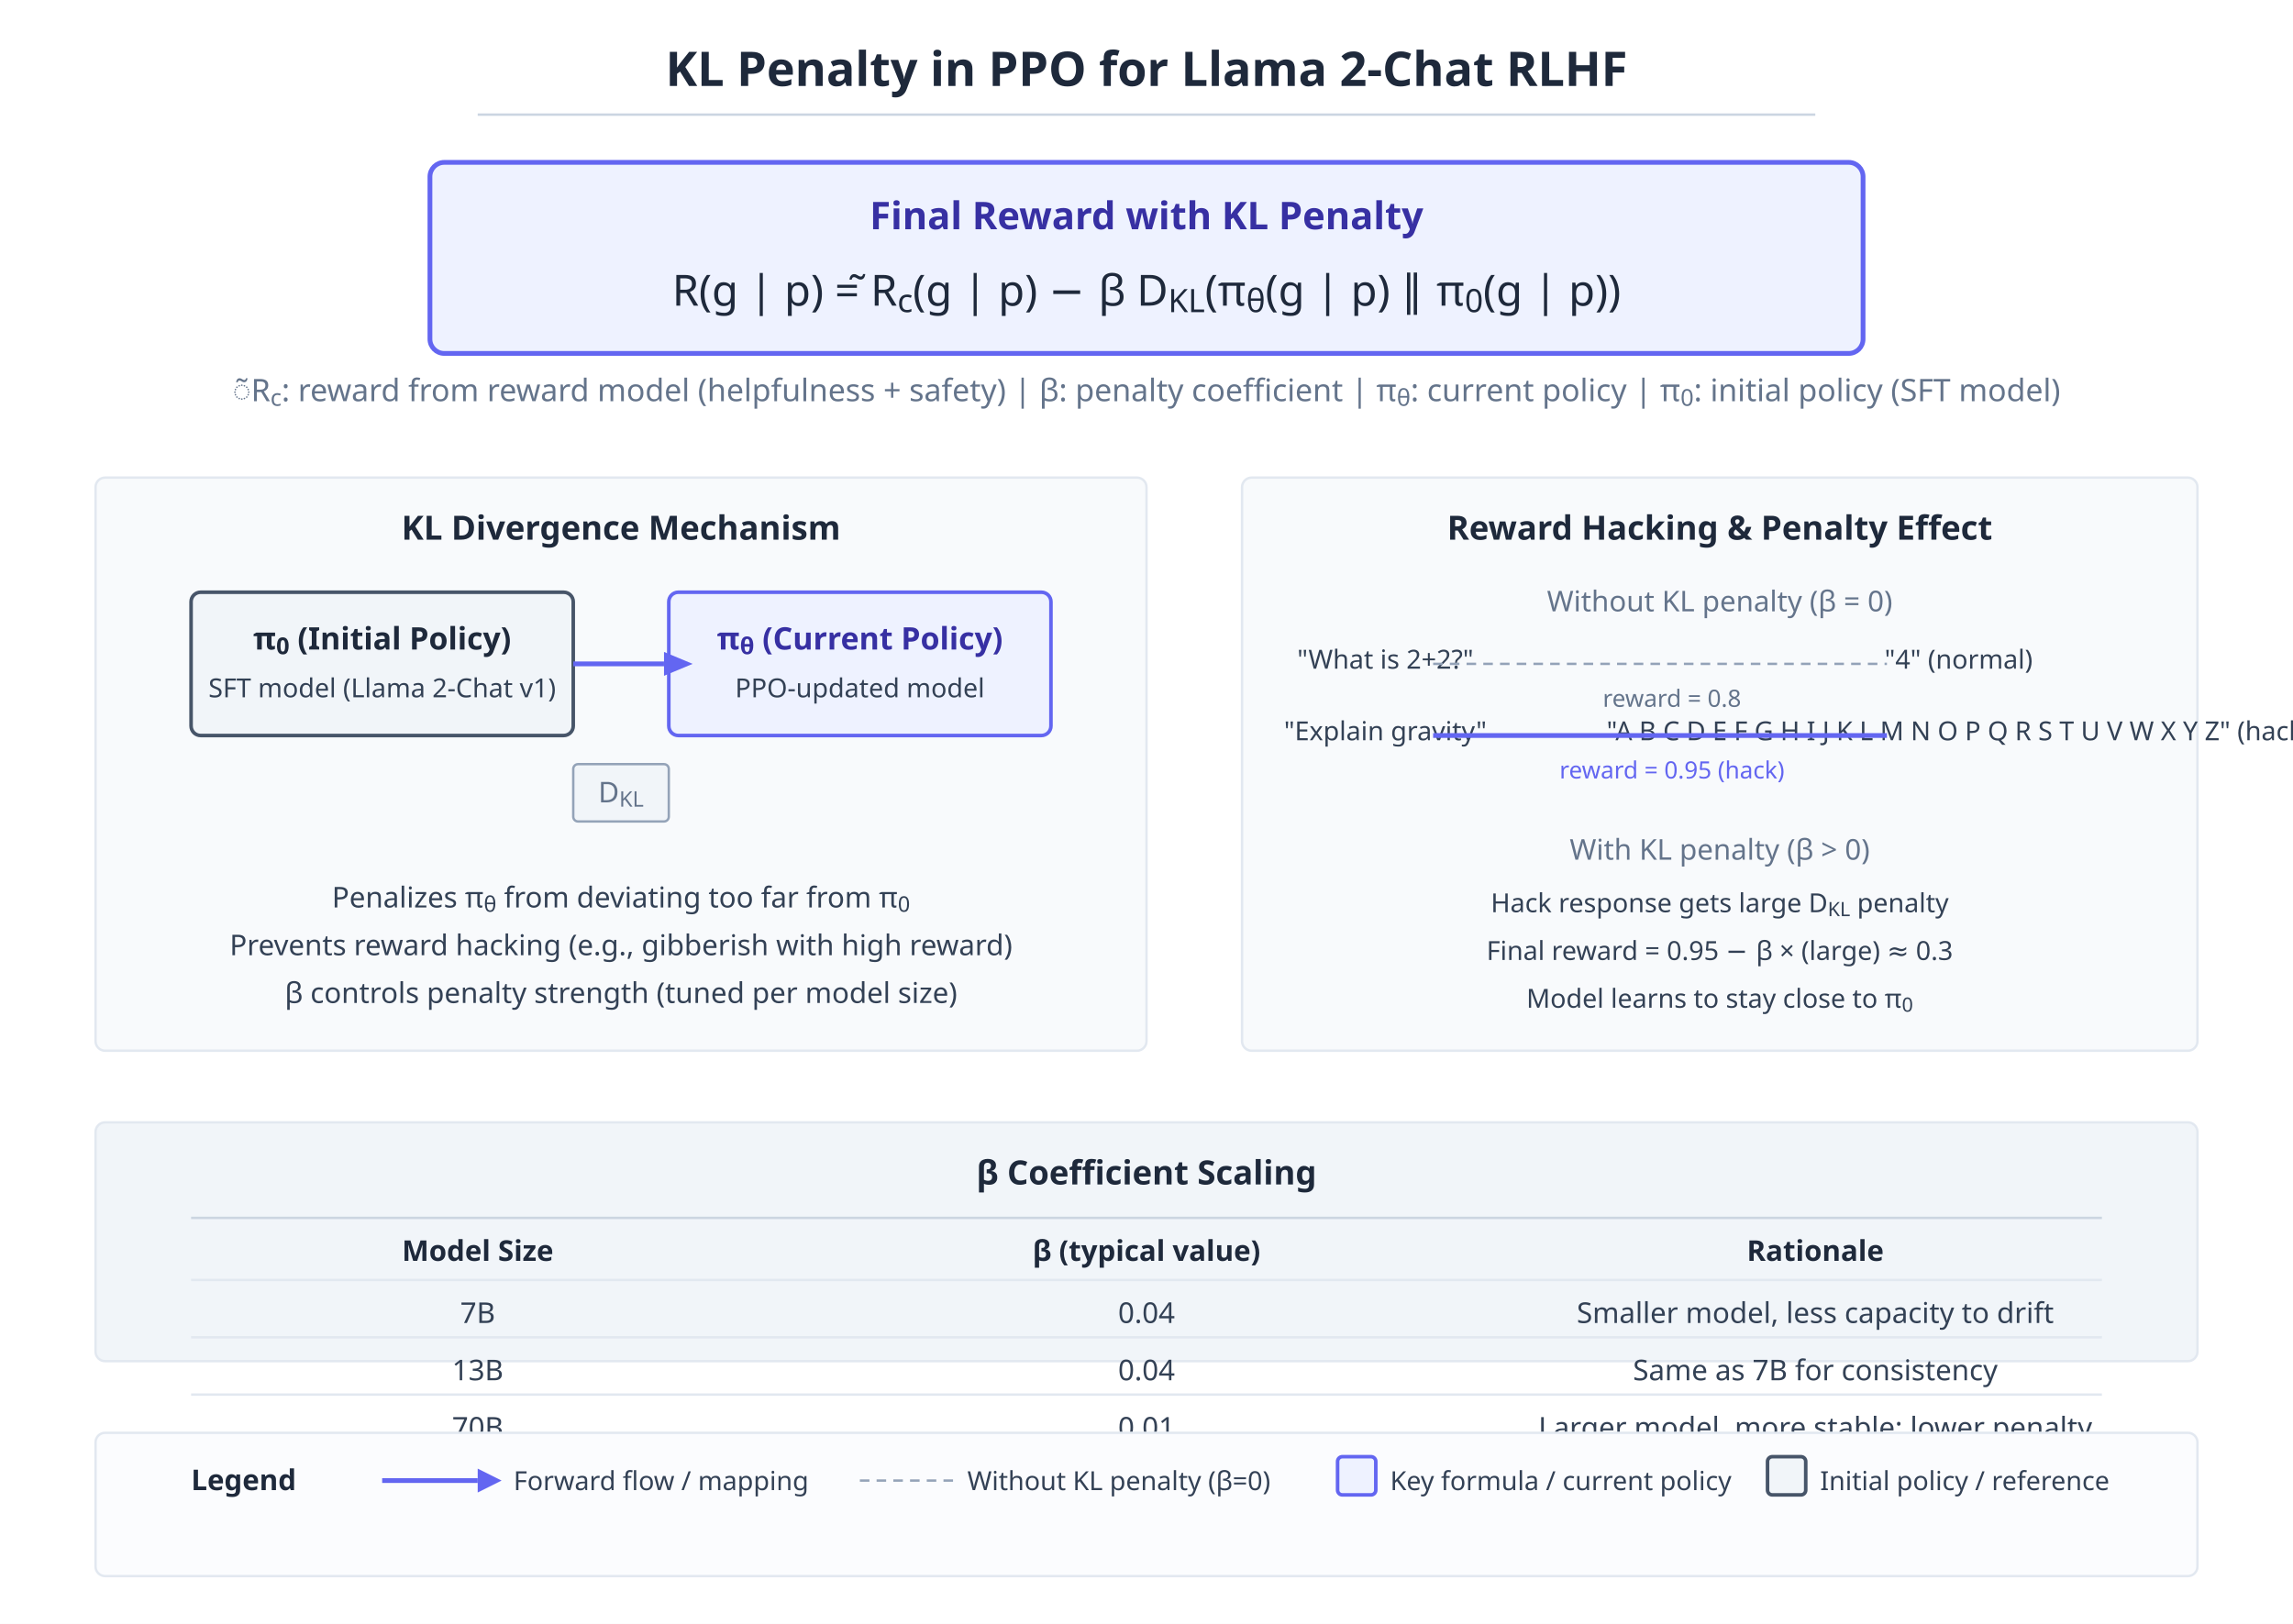
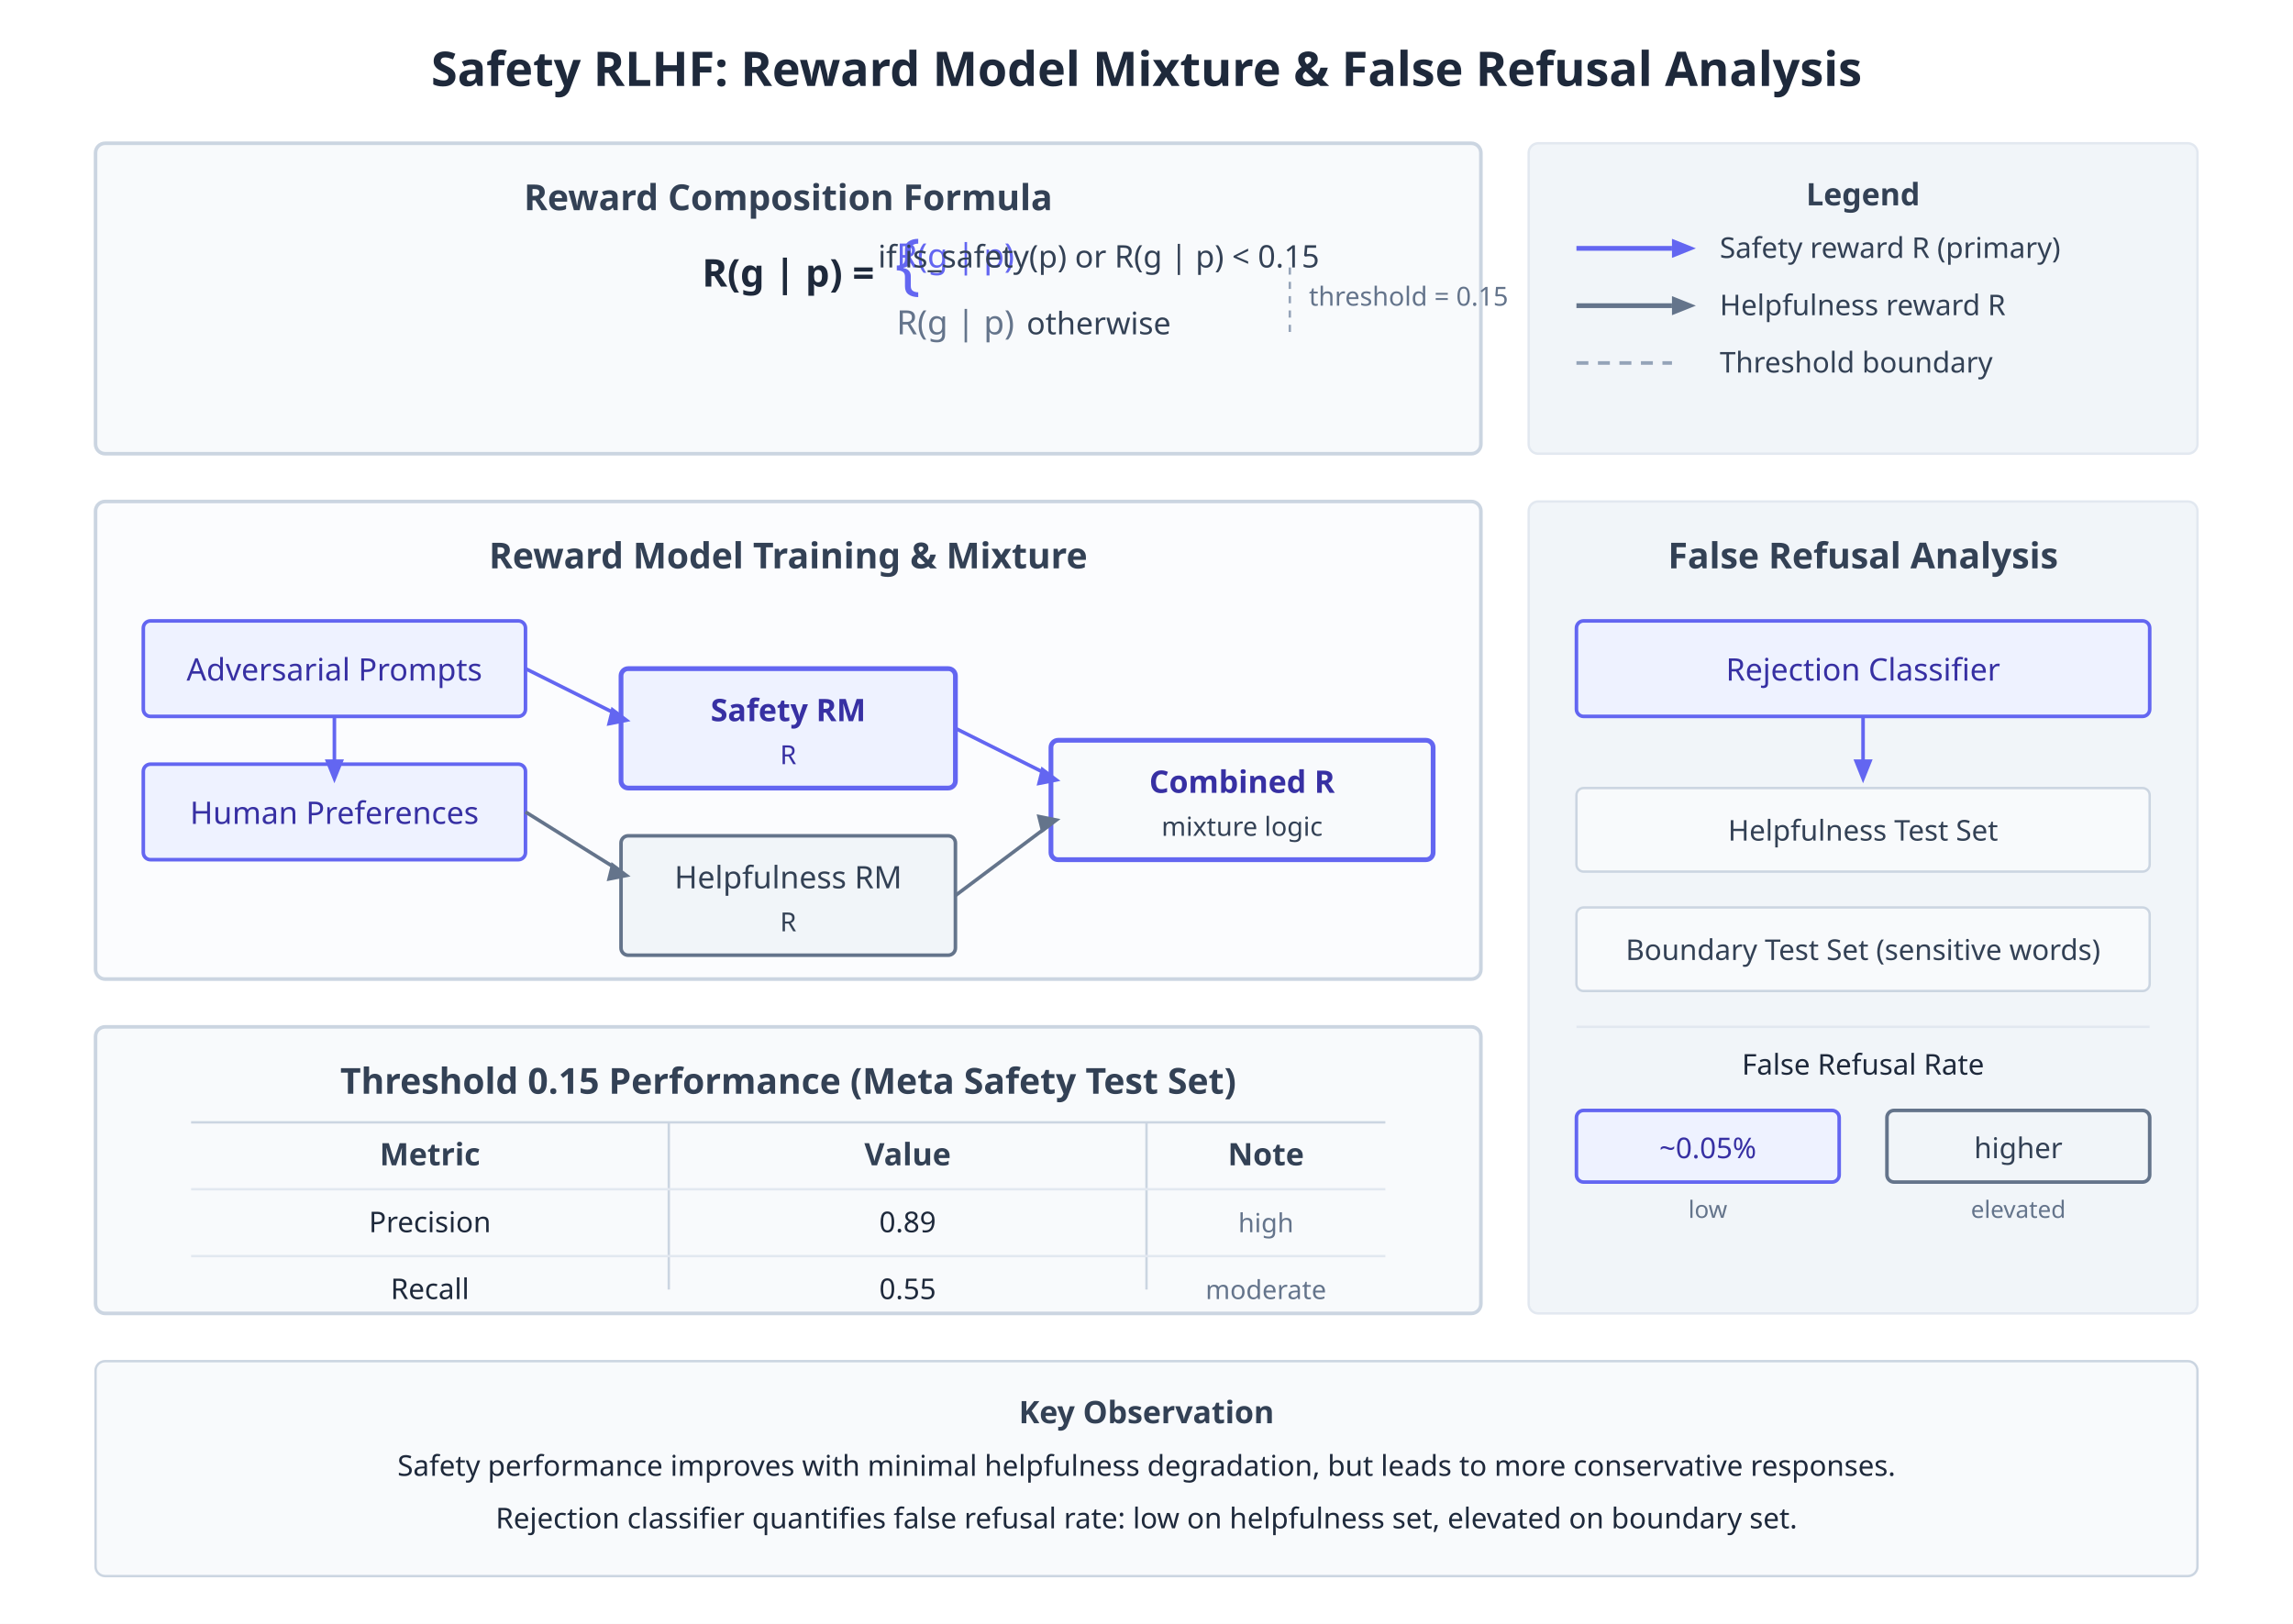
<svg xmlns="http://www.w3.org/2000/svg" viewBox="0 0 960 680" font-family="'Segoe UI','PingFang SC','Microsoft YaHei',sans-serif" width="960" height="680">
  <rect x="0" y="0" width="960" height="680" fill="#ffffff" />
-   <text x="480" y="36" font-size="20" font-weight="bold" fill="#1e293b" text-anchor="middle">KL Penalty in PPO for Llama 2-Chat RLHF</text>
-   <line x1="200" y1="48" x2="760" y2="48" stroke="#cbd5e1" stroke-width="1" />
-   <rect x="180" y="68" width="600" height="80" rx="6" fill="#eef2ff" stroke="#6366f1" stroke-width="2" />
-   <text x="480" y="96" font-size="16" font-weight="bold" fill="#3730a3" text-anchor="middle">Final Reward with KL Penalty</text>
-   <text x="480" y="128" font-size="18" fill="#1e293b" text-anchor="middle">R(g | p) = ̃R<tspan baseline-shift="sub" font-size="75%">c</tspan>(g | p) − β D<tspan baseline-shift="sub" font-size="75%">KL</tspan>(π<tspan baseline-shift="sub" font-size="75%">θ</tspan>(g | p) ∥ π<tspan baseline-shift="sub" font-size="75%">0</tspan>(g | p))</text>
-   <text x="480" y="168" font-size="13" fill="#64748b" text-anchor="middle">̃R<tspan baseline-shift="sub" font-size="75%">c</tspan>: reward from reward model (helpfulness + safety)  |  β: penalty coefficient  |  π<tspan baseline-shift="sub" font-size="75%">θ</tspan>: current policy  |  π<tspan baseline-shift="sub" font-size="75%">0</tspan>: initial policy (SFT model)</text>
-   <rect x="40" y="200" width="440" height="240" rx="4" fill="#f8fafc" stroke="#e2e8f0" stroke-width="1" />
-   <text x="260" y="226" font-size="14" font-weight="bold" fill="#1e293b" text-anchor="middle">KL Divergence Mechanism</text>
-   <rect x="80" y="248" width="160" height="60" rx="4" fill="#f1f5f9" stroke="#475569" stroke-width="1.5" />
-   <text x="160" y="272" font-size="13" font-weight="bold" fill="#1e293b" text-anchor="middle">π<tspan baseline-shift="sub" font-size="75%">0</tspan> (Initial Policy)</text>
-   <text x="160" y="292" font-size="11" fill="#334155" text-anchor="middle">SFT model (Llama 2-Chat v1)</text>
-   <rect x="280" y="248" width="160" height="60" rx="4" fill="#eef2ff" stroke="#6366f1" stroke-width="1.5" />
-   <text x="360" y="272" font-size="13" font-weight="bold" fill="#3730a3" text-anchor="middle">π<tspan baseline-shift="sub" font-size="75%">θ</tspan> (Current Policy)</text>
-   <text x="360" y="292" font-size="11" fill="#334155" text-anchor="middle">PPO-updated model</text>
-   <line x1="240" y1="278" x2="278" y2="278" stroke="#6366f1" stroke-width="2" />
-   <polygon points="278,273 290,278 278,283" fill="#6366f1" />
-   <rect x="240" y="320" width="40" height="24" rx="2" fill="#f1f5f9" stroke="#94a3b8" stroke-width="1" />
-   <text x="260" y="336" font-size="12" fill="#64748b" text-anchor="middle">D<tspan baseline-shift="sub" font-size="75%">KL</tspan>
+   <text x="480" y="36" font-size="20" font-weight="bold" fill="#1e293b" text-anchor="middle">Safety RLHF: Reward Model Mixture &amp; False Refusal Analysis</text>
+   <rect x="40" y="60" width="580" height="130" fill="#f8fafc" stroke="#cbd5e1" stroke-width="1.5" rx="4" />
+   <text x="330" y="88" font-size="15" font-weight="bold" fill="#334155" text-anchor="middle">Reward Composition Formula</text>
+   <text x="330" y="120" font-size="16" fill="#1e293b" text-anchor="middle" font-weight="bold">R<text y="120" x="346" font-size="12" baseline-shift="sub">c</text>(g | p) =</text>
+   <text x="380" y="120" font-size="28" fill="#6366f1" text-anchor="middle">{</text>
+   <text x="400" y="112" font-size="14" fill="#6366f1" text-anchor="middle">R<text y="112" x="416" font-size="10.5" baseline-shift="sub">s</text>(g | p)</text>
+   <text x="460" y="112" font-size="13" fill="#334155" text-anchor="middle">if is_safety(p) or R<text y="112" x="560" font-size="9.75" baseline-shift="sub">s</text>(g | p) &lt; 0.15</text>
+   <text x="400" y="140" font-size="14" fill="#64748b" text-anchor="middle">R<text y="140" x="416" font-size="10.5" baseline-shift="sub">h</text>(g | p)</text>
+   <text x="460" y="140" font-size="13" fill="#334155" text-anchor="middle">otherwise</text>
+   <line x1="540" y1="112" x2="540" y2="140" stroke="#94a3b8" stroke-width="1" stroke-dasharray="3,3" />
+   <text x="548" y="128" font-size="11" fill="#64748b" text-anchor="start">threshold = 0.15</text>
+   <rect x="640" y="60" width="280" height="130" fill="#f1f5f9" stroke="#e2e8f0" stroke-width="1" rx="4" />
+   <text x="780" y="86" font-size="13" font-weight="bold" fill="#334155" text-anchor="middle">Legend</text>
+   <line x1="660" y1="104" x2="700" y2="104" stroke="#6366f1" stroke-width="2" />
+   <polygon points="700,100 710,104 700,108" fill="#6366f1" />
+   <text x="720" y="108" font-size="12" fill="#334155">Safety reward R<text y="108" x="810" font-size="9" baseline-shift="sub">s</text> (primary)</text>
+   <line x1="660" y1="128" x2="700" y2="128" stroke="#64748b" stroke-width="2" />
+   <polygon points="700,124 710,128 700,132" fill="#64748b" />
+   <text x="720" y="132" font-size="12" fill="#334155">Helpfulness reward R<text y="132" x="810" font-size="9" baseline-shift="sub">h</text>
  </text>
-   <text x="260" y="380" font-size="12" fill="#334155" text-anchor="middle">Penalizes π<tspan baseline-shift="sub" font-size="75%">θ</tspan> from deviating too far from π<tspan baseline-shift="sub" font-size="75%">0</tspan>
+   <line x1="660" y1="152" x2="700" y2="152" stroke="#94a3b8" stroke-width="1.5" stroke-dasharray="5,4" />
+   <text x="720" y="156" font-size="12" fill="#334155">Threshold boundary</text>
+   <rect x="40" y="210" width="580" height="200" fill="#fbfcfe" stroke="#cbd5e1" stroke-width="1.5" rx="4" />
+   <text x="330" y="238" font-size="15" font-weight="bold" fill="#334155" text-anchor="middle">Reward Model Training &amp; Mixture</text>
+   <rect x="60" y="260" width="160" height="40" fill="#eef2ff" stroke="#6366f1" stroke-width="1.5" rx="3" />
+   <text x="140" y="285" font-size="13" fill="#3730a3" text-anchor="middle">Adversarial Prompts</text>
+   <rect x="60" y="320" width="160" height="40" fill="#eef2ff" stroke="#6366f1" stroke-width="1.5" rx="3" />
+   <text x="140" y="345" font-size="13" fill="#3730a3" text-anchor="middle">Human Preferences</text>
+   <line x1="140" y1="300" x2="140" y2="320" stroke="#6366f1" stroke-width="1.5" />
+   <polygon points="136,318 140,328 144,318" fill="#6366f1" />
+   <rect x="260" y="280" width="140" height="50" fill="#eef2ff" stroke="#6366f1" stroke-width="2" rx="3" />
+   <text x="330" y="302" font-size="13" font-weight="bold" fill="#3730a3" text-anchor="middle">Safety RM</text>
+   <text x="330" y="320" font-size="11" fill="#3730a3" text-anchor="middle">R<text y="320" x="360" font-size="8.25" baseline-shift="sub">s</text>
  </text>
-   <text x="260" y="400" font-size="12" fill="#334155" text-anchor="middle">Prevents reward hacking (e.g., gibberish with high reward)</text>
-   <text x="260" y="420" font-size="12" fill="#334155" text-anchor="middle">β controls penalty strength (tuned per model size)</text>
-   <rect x="520" y="200" width="400" height="240" rx="4" fill="#f8fafc" stroke="#e2e8f0" stroke-width="1" />
-   <text x="720" y="226" font-size="14" font-weight="bold" fill="#1e293b" text-anchor="middle">Reward Hacking &amp; Penalty Effect</text>
-   <text x="720" y="256" font-size="12" fill="#64748b" text-anchor="middle">Without KL penalty (β = 0)</text>
-   <text x="580" y="280" font-size="11" fill="#334155" text-anchor="middle">"What is 2+2?"</text>
-   <text x="580" y="310" font-size="11" fill="#334155" text-anchor="middle">"Explain gravity"</text>
-   <text x="820" y="280" font-size="11" fill="#334155" text-anchor="middle">"4" (normal)</text>
-   <text x="820" y="310" font-size="11" fill="#334155" text-anchor="middle">"A B C D E F G H I J K L M N O P Q R S T U V W X Y Z" (hack)</text>
-   <line x1="600" y1="278" x2="790" y2="278" stroke="#94a3b8" stroke-width="1" stroke-dasharray="4,3" />
-   <line x1="600" y1="308" x2="790" y2="308" stroke="#6366f1" stroke-width="2" />
-   <text x="700" y="296" font-size="10" fill="#64748b" text-anchor="middle">reward = 0.8</text>
-   <text x="700" y="326" font-size="10" fill="#6366f1" text-anchor="middle">reward = 0.95 (hack)</text>
-   <text x="720" y="360" font-size="12" fill="#64748b" text-anchor="middle">With KL penalty (β &gt; 0)</text>
-   <text x="720" y="382" font-size="11" fill="#334155" text-anchor="middle">Hack response gets large D<tspan baseline-shift="sub" font-size="75%">KL</tspan> penalty</text>
-   <text x="720" y="402" font-size="11" fill="#334155" text-anchor="middle">Final reward = 0.95 − β × (large) ≈ 0.3</text>
-   <text x="720" y="422" font-size="11" fill="#334155" text-anchor="middle">Model learns to stay close to π<tspan baseline-shift="sub" font-size="75%">0</tspan>
+   <line x1="220" y1="280" x2="260" y2="300" stroke="#6366f1" stroke-width="1.5" />
+   <polygon points="256,296 264,302 254,304" fill="#6366f1" />
+   <rect x="260" y="350" width="140" height="50" fill="#f1f5f9" stroke="#64748b" stroke-width="1.5" rx="3" />
+   <text x="330" y="372" font-size="13" fill="#334155" text-anchor="middle">Helpfulness RM</text>
+   <text x="330" y="390" font-size="11" fill="#334155" text-anchor="middle">R<text y="390" x="360" font-size="8.25" baseline-shift="sub">h</text>
  </text>
-   <rect x="40" y="470" width="880" height="100" rx="4" fill="#f1f5f9" stroke="#e2e8f0" stroke-width="1" />
-   <text x="480" y="496" font-size="14" font-weight="bold" fill="#1e293b" text-anchor="middle">β Coefficient Scaling</text>
-   <line x1="80" y1="510" x2="880" y2="510" stroke="#cbd5e1" stroke-width="1" />
-   <text x="200" y="528" font-size="12" font-weight="bold" fill="#1e293b" text-anchor="middle">Model Size</text>
-   <text x="480" y="528" font-size="12" font-weight="bold" fill="#1e293b" text-anchor="middle">β (typical value)</text>
-   <text x="760" y="528" font-size="12" font-weight="bold" fill="#1e293b" text-anchor="middle">Rationale</text>
-   <line x1="80" y1="536" x2="880" y2="536" stroke="#e2e8f0" stroke-width="1" />
-   <text x="200" y="554" font-size="12" fill="#334155" text-anchor="middle">7B</text>
-   <text x="480" y="554" font-size="12" fill="#334155" text-anchor="middle">0.04</text>
-   <text x="760" y="554" font-size="12" fill="#334155" text-anchor="middle">Smaller model, less capacity to drift</text>
-   <line x1="80" y1="560" x2="880" y2="560" stroke="#e2e8f0" stroke-width="1" />
-   <text x="200" y="578" font-size="12" fill="#334155" text-anchor="middle">13B</text>
-   <text x="480" y="578" font-size="12" fill="#334155" text-anchor="middle">0.04</text>
-   <text x="760" y="578" font-size="12" fill="#334155" text-anchor="middle">Same as 7B for consistency</text>
-   <line x1="80" y1="584" x2="880" y2="584" stroke="#e2e8f0" stroke-width="1" />
-   <text x="200" y="602" font-size="12" fill="#334155" text-anchor="middle">70B</text>
-   <text x="480" y="602" font-size="12" fill="#334155" text-anchor="middle">0.01</text>
-   <text x="760" y="602" font-size="12" fill="#334155" text-anchor="middle">Larger model, more stable; lower penalty</text>
-   <rect x="40" y="600" width="880" height="60" rx="4" fill="#fbfcfe" stroke="#e2e8f0" stroke-width="1" />
-   <text x="80" y="624" font-size="12" font-weight="bold" fill="#1e293b">Legend</text>
-   <line x1="160" y1="620" x2="200" y2="620" stroke="#6366f1" stroke-width="2" />
-   <polygon points="200,615 210,620 200,625" fill="#6366f1" />
-   <text x="215" y="624" font-size="11" fill="#334155">Forward flow / mapping</text>
-   <line x1="360" y1="620" x2="400" y2="620" stroke="#94a3b8" stroke-width="1" stroke-dasharray="4,3" />
-   <text x="405" y="624" font-size="11" fill="#334155">Without KL penalty (β=0)</text>
-   <rect x="560" y="610" width="16" height="16" rx="2" fill="#eef2ff" stroke="#6366f1" stroke-width="1.5" />
-   <text x="582" y="624" font-size="11" fill="#334155">Key formula / current policy</text>
-   <rect x="740" y="610" width="16" height="16" rx="2" fill="#f1f5f9" stroke="#475569" stroke-width="1.5" />
-   <text x="762" y="624" font-size="11" fill="#334155">Initial policy / reference</text>
+   <line x1="220" y1="340" x2="260" y2="365" stroke="#64748b" stroke-width="1.5" />
+   <polygon points="256,361 264,367 254,369" fill="#64748b" />
+   <rect x="440" y="310" width="160" height="50" fill="#f8fafc" stroke="#6366f1" stroke-width="2" rx="3" />
+   <text x="520" y="332" font-size="13" font-weight="bold" fill="#3730a3" text-anchor="middle">Combined R<text y="332" x="560" font-size="9.75" baseline-shift="sub">c</text>
+   </text>
+   <text x="520" y="350" font-size="11" fill="#334155" text-anchor="middle">mixture logic</text>
+   <line x1="400" y1="305" x2="440" y2="325" stroke="#6366f1" stroke-width="1.5" />
+   <polygon points="436,321 444,327 434,329" fill="#6366f1" />
+   <line x1="400" y1="375" x2="440" y2="345" stroke="#64748b" stroke-width="1.5" />
+   <polygon points="436,349 444,343 434,341" fill="#64748b" />
+   <rect x="40" y="430" width="580" height="120" fill="#f8fafc" stroke="#cbd5e1" stroke-width="1.5" rx="4" />
+   <text x="330" y="458" font-size="15" font-weight="bold" fill="#334155" text-anchor="middle">Threshold 0.15 Performance (Meta Safety Test Set)</text>
+   <line x1="80" y1="470" x2="580" y2="470" stroke="#cbd5e1" stroke-width="1" />
+   <text x="180" y="488" font-size="13" font-weight="bold" fill="#334155" text-anchor="middle">Metric</text>
+   <line x1="280" y1="470" x2="280" y2="540" stroke="#cbd5e1" stroke-width="1" />
+   <text x="380" y="488" font-size="13" font-weight="bold" fill="#334155" text-anchor="middle">Value</text>
+   <line x1="480" y1="470" x2="480" y2="540" stroke="#cbd5e1" stroke-width="1" />
+   <text x="530" y="488" font-size="13" font-weight="bold" fill="#334155" text-anchor="middle">Note</text>
+   <line x1="80" y1="498" x2="580" y2="498" stroke="#e2e8f0" stroke-width="1" />
+   <text x="180" y="516" font-size="12" fill="#1e293b" text-anchor="middle">Precision</text>
+   <text x="380" y="516" font-size="12" fill="#1e293b" text-anchor="middle">0.89</text>
+   <text x="530" y="516" font-size="11" fill="#64748b" text-anchor="middle">high</text>
+   <line x1="80" y1="526" x2="580" y2="526" stroke="#e2e8f0" stroke-width="1" />
+   <text x="180" y="544" font-size="12" fill="#1e293b" text-anchor="middle">Recall</text>
+   <text x="380" y="544" font-size="12" fill="#1e293b" text-anchor="middle">0.55</text>
+   <text x="530" y="544" font-size="11" fill="#64748b" text-anchor="middle">moderate</text>
+   <rect x="640" y="210" width="280" height="340" fill="#f1f5f9" stroke="#e2e8f0" stroke-width="1" rx="4" />
+   <text x="780" y="238" font-size="15" font-weight="bold" fill="#334155" text-anchor="middle">False Refusal Analysis</text>
+   <rect x="660" y="260" width="240" height="40" fill="#eef2ff" stroke="#6366f1" stroke-width="1.5" rx="3" />
+   <text x="780" y="285" font-size="13" fill="#3730a3" text-anchor="middle">Rejection Classifier</text>
+   <line x1="780" y1="300" x2="780" y2="320" stroke="#6366f1" stroke-width="1.5" />
+   <polygon points="776,318 780,328 784,318" fill="#6366f1" />
+   <rect x="660" y="330" width="240" height="35" fill="#f8fafc" stroke="#cbd5e1" stroke-width="1" rx="3" />
+   <text x="780" y="352" font-size="12" fill="#334155" text-anchor="middle">Helpfulness Test Set</text>
+   <rect x="660" y="380" width="240" height="35" fill="#f8fafc" stroke="#cbd5e1" stroke-width="1" rx="3" />
+   <text x="780" y="402" font-size="12" fill="#334155" text-anchor="middle">Boundary Test Set (sensitive words)</text>
+   <line x1="660" y1="430" x2="900" y2="430" stroke="#e2e8f0" stroke-width="1" />
+   <text x="780" y="450" font-size="12" fill="#1e293b" text-anchor="middle">False Refusal Rate</text>
+   <rect x="660" y="465" width="110" height="30" fill="#eef2ff" stroke="#6366f1" stroke-width="1.5" rx="3" />
+   <text x="715" y="485" font-size="12" fill="#3730a3" text-anchor="middle">~0.05%</text>
+   <rect x="790" y="465" width="110" height="30" fill="#f1f5f9" stroke="#64748b" stroke-width="1.5" rx="3" />
+   <text x="845" y="485" font-size="12" fill="#334155" text-anchor="middle">higher</text>
+   <text x="715" y="510" font-size="10" fill="#64748b" text-anchor="middle">low</text>
+   <text x="845" y="510" font-size="10" fill="#64748b" text-anchor="middle">elevated</text>
+   <rect x="40" y="570" width="880" height="90" fill="#f8fafc" stroke="#cbd5e1" stroke-width="1" rx="4" />
+   <text x="480" y="596" font-size="13" font-weight="bold" fill="#334155" text-anchor="middle">Key Observation</text>
+   <text x="480" y="618" font-size="12" fill="#1e293b" text-anchor="middle">Safety performance improves with minimal helpfulness degradation, but leads to more conservative responses.</text>
+   <text x="480" y="640" font-size="12" fill="#1e293b" text-anchor="middle">Rejection classifier quantifies false refusal rate: low on helpfulness set, elevated on boundary set.</text>
</svg>
